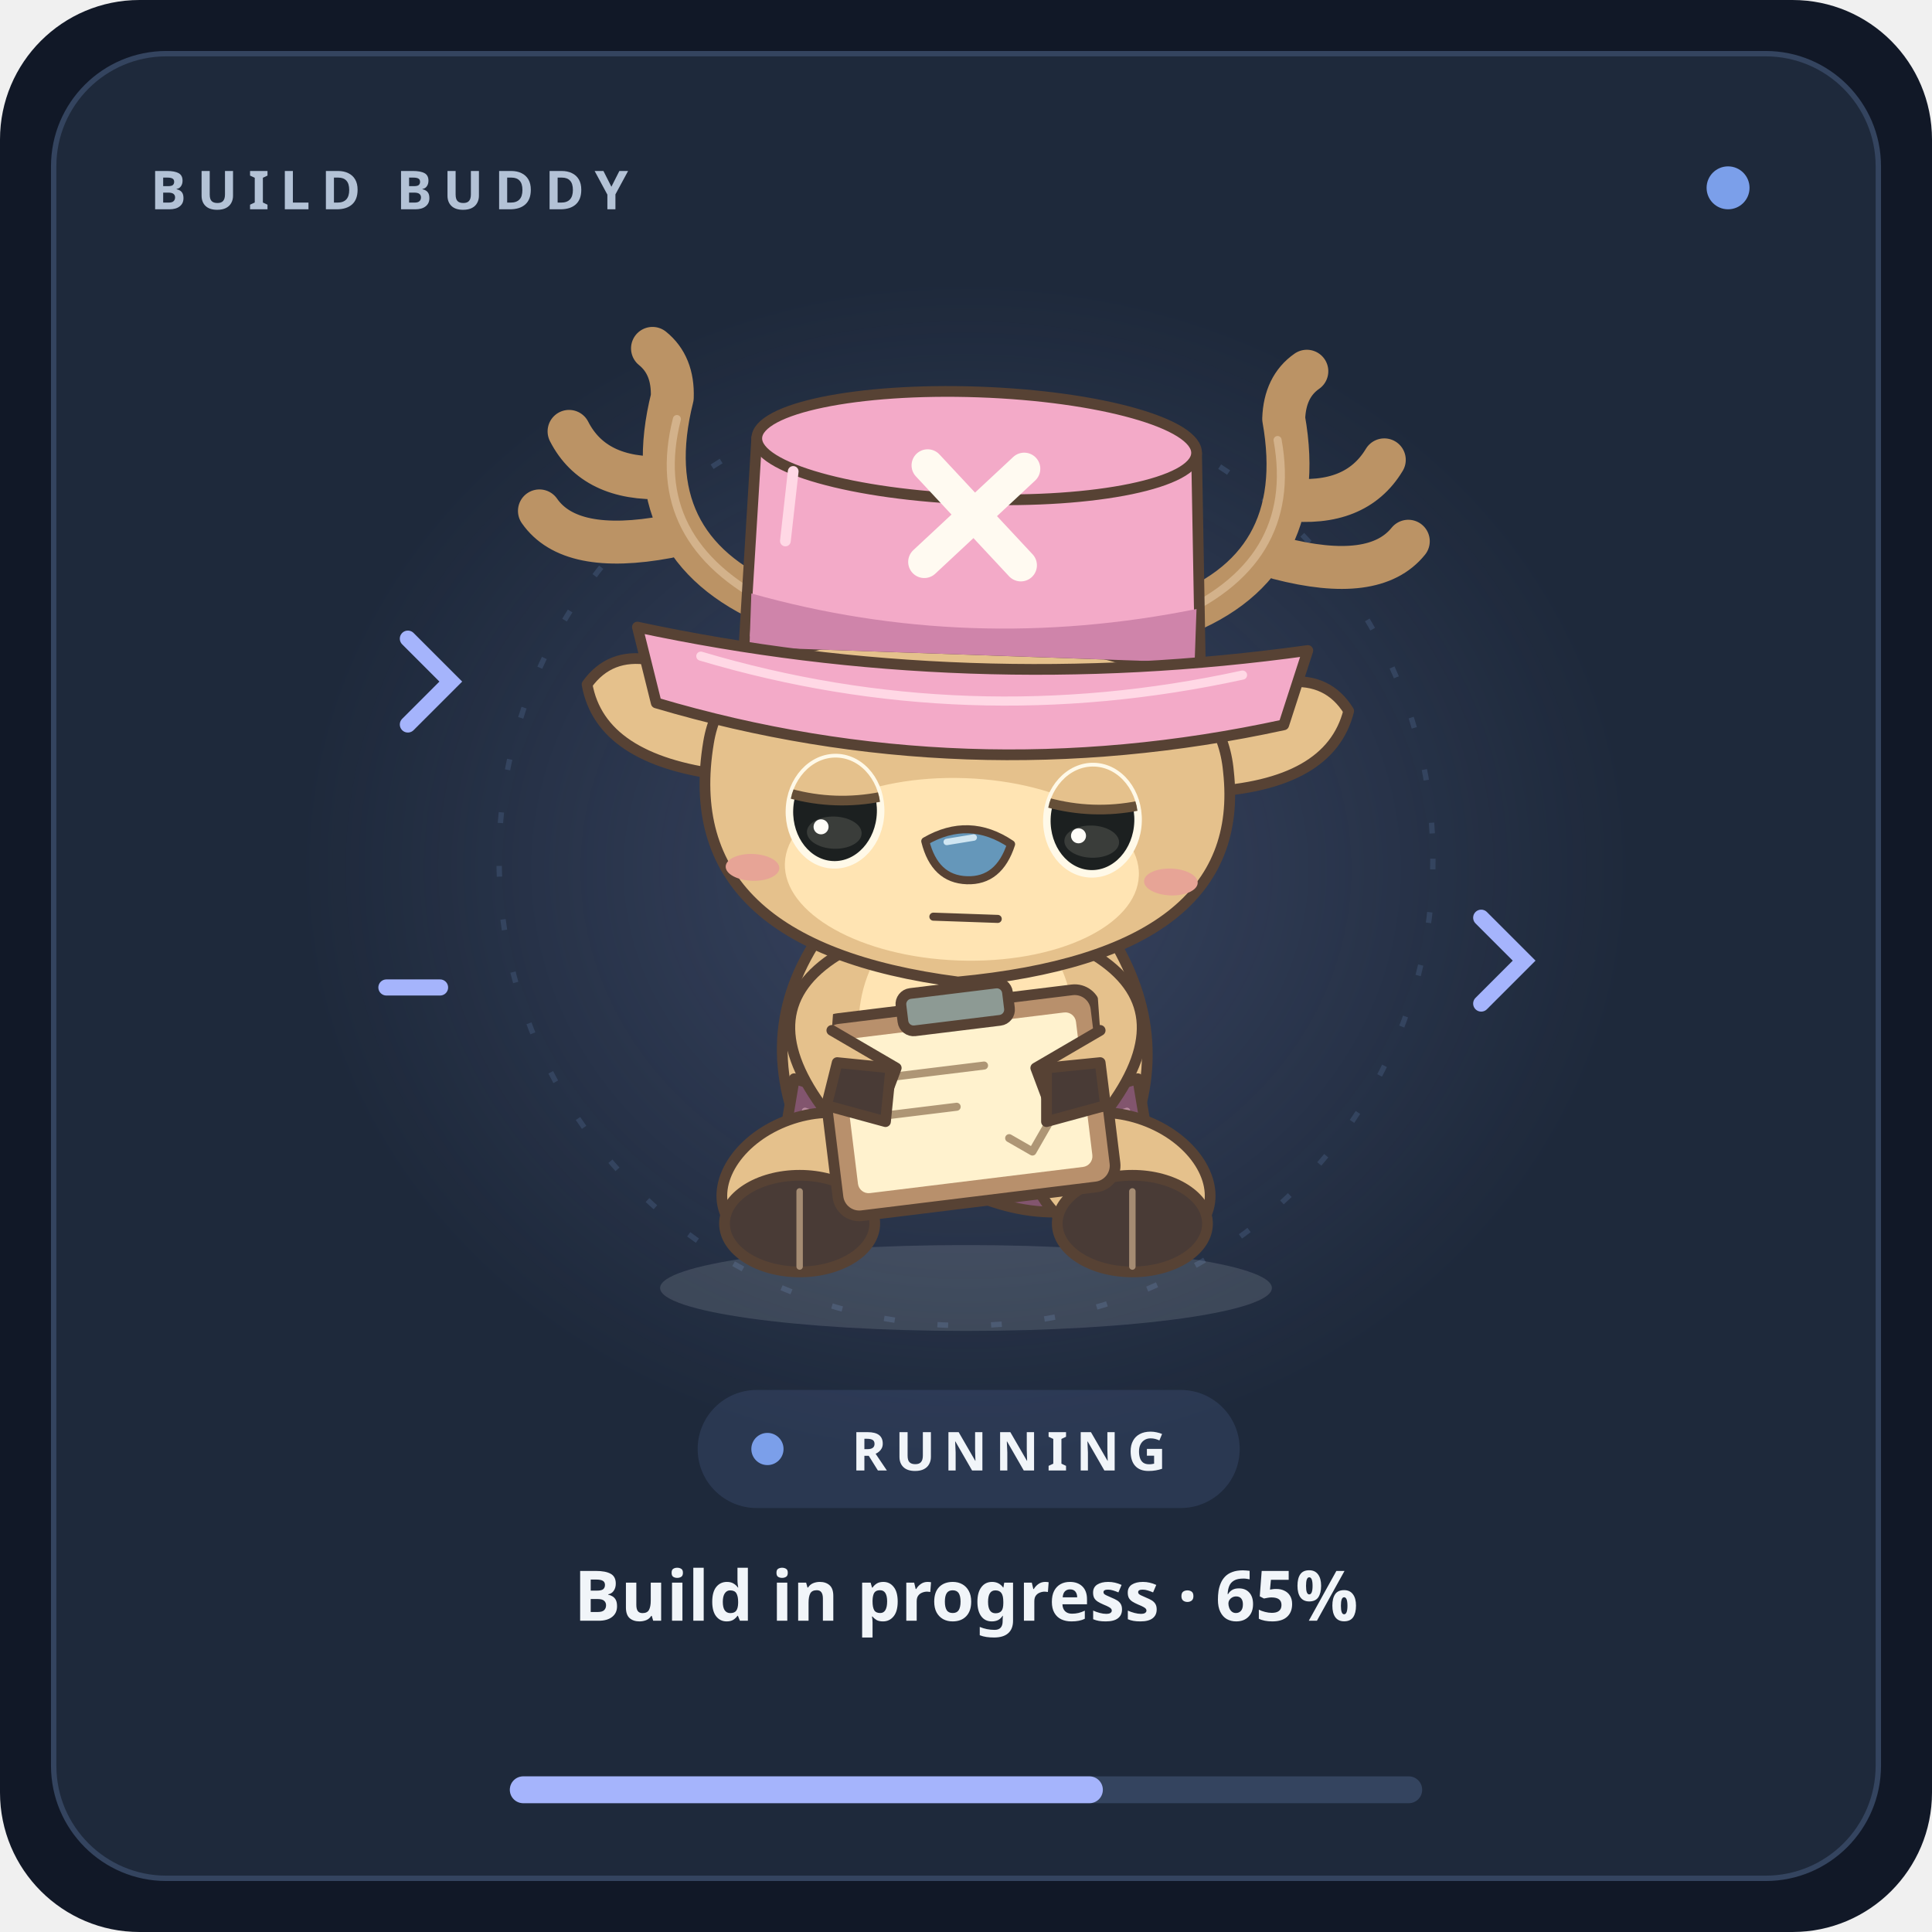
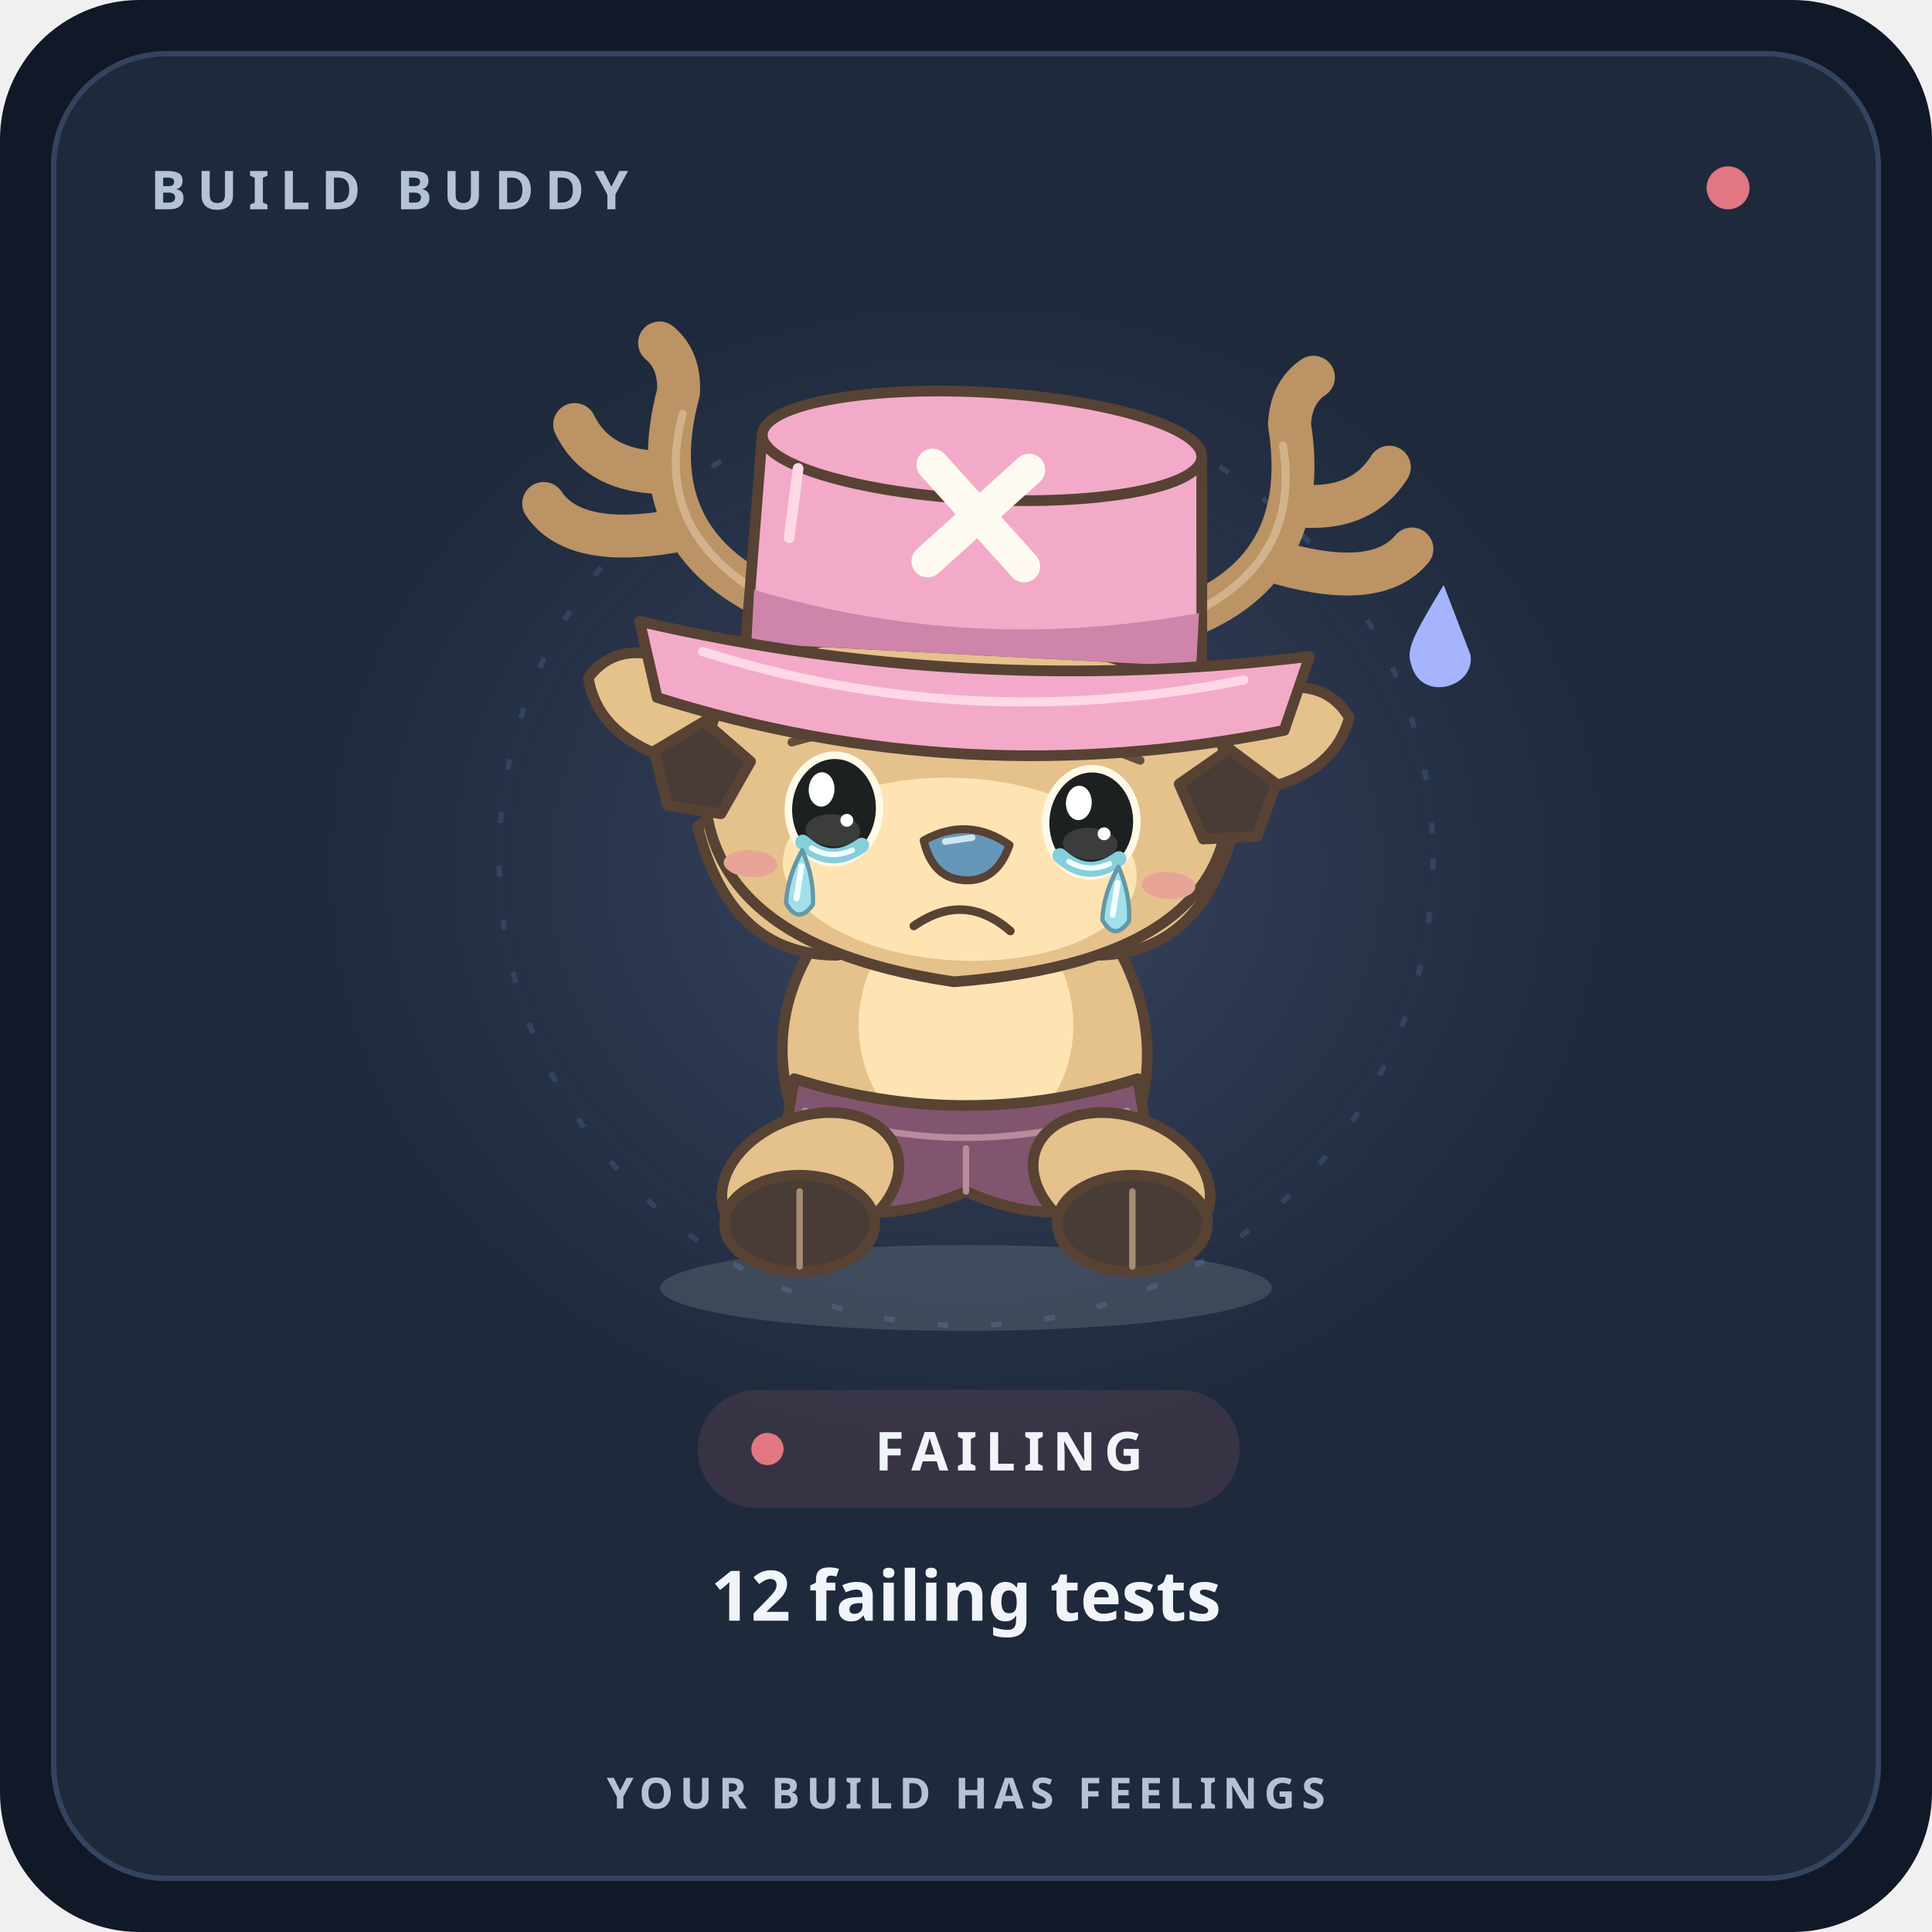
- <svg xmlns="http://www.w3.org/2000/svg" width="300" height="300" viewBox="0 0 360 360" role="img" aria-labelledby="title desc" data-character="chopper" data-mood="focused" data-theme="dark">
+ <svg xmlns="http://www.w3.org/2000/svg" width="300" height="300" viewBox="0 0 360 360" role="img" aria-labelledby="title desc" data-character="chopper" data-mood="stressed" data-theme="dark">
  <defs>
    <radialGradient id="halo">
      <stop stop-color="#a5b4fc" stop-opacity=".2" />
      <stop offset="1" stop-color="#a5b4fc" stop-opacity="0" />
    </radialGradient>
  </defs>
  <style>
-  .buddy{transform-origin:180px 170px;animation:work 3.2s ease-in-out infinite}
+  .buddy{transform-origin:180px 170px;animation:shake 3.2s ease-in-out infinite}
 .eyes{transform-box:fill-box;transform-origin:center;animation:blink 5.4s infinite}
 .eye-glint,.spark{transform-box:fill-box;transform-origin:center;animation:twinkle 2.8s ease-in-out infinite}
 @keyframes bounce{0%,100%{transform:translateY(0) rotate(-2deg)}50%{transform:translateY(-7px) rotate(2deg)}}
 @keyframes shake{0%,85%,100%{transform:translateX(0)}89%,97%{transform:translateX(-2px) rotate(-1deg)}93%{transform:translateX(2px) rotate(1deg)}}
 @keyframes work{0%,100%{transform:rotate(-2deg)}50%{transform:rotate(2deg) translateY(-2px)}}
 @keyframes float{0%,100%{transform:translateY(0)}50%{transform:translateY(-6px)}}
 @keyframes blink{0%,43%,47%,100%{transform:scaleY(1)}45%{transform:scaleY(.12)}}
 @keyframes twinkle{0%,100%{opacity:.55;transform:scale(.88)}50%{opacity:1;transform:scale(1.08)}}
 @media(prefers-reduced-motion:reduce){.buddy,.eyes,.eye-glint,.spark{animation:none!important}}
 </style>
  <rect width="360" height="360" rx="26" fill="#111827" />
  <rect x="10" y="10" width="340" height="340" rx="21" fill="#1e293b" stroke="#34445f" />
  <g font-family="ui-sans-serif,system-ui,sans-serif">
    <text x="28" y="39" font-size="10" font-weight="700" letter-spacing="2" fill="#b3c2d6">BUILD BUDDY</text>
-     <circle cx="322" cy="35" r="4" fill="#7b9fea" />
+     <circle cx="322" cy="35" r="4" fill="#e27683" />
    <ellipse cx="180" cy="162" rx="123" ry="111" fill="url(#halo)" />
    <circle cx="180" cy="160" r="87" fill="none" stroke="#34445f" stroke-dasharray="2 8" />
    <ellipse cx="180" cy="240" rx="57" ry="8" fill="#f1f5f9" opacity=".13" />
-     <g stroke="#a5b4fc" stroke-width="3" stroke-linecap="round">
-       <path d="m76 135 8 -8 -8 -8 m200 68 8 -8 -8 -8" fill="none" />
-       <path d="m72 184 10 0" />
-     </g>
+     <path d="M269 109 C263 119 262 121 263 124 C265 131 275 128 274 122Z" fill="#a5b4fc" />
    <g class="buddy" stroke="#f1f5f9" stroke-width="3" stroke-linecap="round" stroke-linejoin="round">
      <g stroke="#574234" stroke-width="2">
        <path d="M156 170 Q180 157 204 170 Q219 190 211 211 L149 211 Q140 189 156 170Z" fill="#e5c18c" />
        <ellipse cx="180" cy="191" rx="20" ry="23" fill="#ffe4b3" stroke="none" />
        <path d="M148 201 Q180 211 212 201 L215 219 Q200 231 180 222 Q159 231 145 219Z" fill="#82556e" />
        <path d="M150 207 Q180 217 210 207 M180 214 v8" fill="none" stroke="#b88b9d" stroke-width="1.2" />
        <ellipse cx="151" cy="220" rx="17" ry="12" transform="rotate(-20 151 220)" fill="#e5c18c" />
        <ellipse cx="209" cy="220" rx="17" ry="12" transform="rotate(20 209 220)" fill="#e5c18c" />
        <ellipse cx="149" cy="228" rx="14" ry="9" fill="#493b36" />
        <ellipse cx="211" cy="228" rx="14" ry="9" fill="#493b36" />
        <path d="m149 222 0 14 m62 -14 0 14" stroke="#a58c73" stroke-width="1.2" />
-         <g data-part="medical-chart" transform="rotate(-7 180 204)">
-           <rect x="154" y="187" width="52" height="37" rx="4" fill="#b8906c" />
-           <rect x="158" y="191" width="44" height="29" rx="2" fill="#fff2ce" stroke="none" />
-           <rect x="170" y="184" width="20" height="7" rx="2" fill="#8d9a94" />
-           <path d="m164 199 20 0 m-20 7 14 0 m9 7 4 3 6 -8" fill="none" stroke="#ae9675" stroke-width="1.5" />
-         </g>
-         <path d="M156 178 Q140 188 153 206 L164 207 l3 -8 -12 -7 M204 178 Q220 188 207 206 L196 207 l-3 -8 12 -7" fill="#e5c18c" />
-         <path d="m156 198 10 1 -1 10 -11 -3Z m39 1 10 -1 1 8 -11 3Z" fill="#493b36" />
-         <g transform="rotate(2 180 140)">
+         <path d="M156 178 Q136 178 130 154 L139 148 Q144 163 165 166 M204 178 Q224 178 230 154 L221 148 Q216 163 195 166" fill="#e5c18c" />
+         <g transform="rotate(3 180 140)">
          <g data-part="antlers" fill="none" stroke="#bb9365" stroke-width="8">
            <path d="M143 114 Q117 104 123 76 Q123 70 119 67 M122 91 Q109 92 104 83 M123 102 Q105 106 99 98 M217 114 Q243 104 237 76 Q237 70 241 67 M238 91 Q251 92 256 83 M237 102 Q255 106 261 98" />
            <path d="M143 114 Q119 103 124 80 M217 114 Q241 103 236 80" stroke="#d3b28b" stroke-width="1.5" />
          </g>
          <path d="M139 134 Q117 118 109 130 Q112 144 135 146 M221 134 Q243 118 251 130 Q248 144 225 146" fill="#e5c18c" />
          <path d="M132 140 Q135 117 180 119 Q226 118 229 142 Q234 176 180 183 Q127 178 132 140Z" fill="#e5c18c" />
          <ellipse cx="180" cy="162" rx="33" ry="17" fill="#ffe4b3" stroke="none" />
          <g data-part="chopper-expression">
            <ellipse cx="141" cy="163" rx="5" ry="2.5" fill="#e7a496" stroke="none" />
            <ellipse cx="219" cy="163" rx="5" ry="2.5" fill="#e7a496" stroke="none" />
-             <g data-part="expressive-eyes" data-expression="focused" stroke="#1c2020" stroke-width="1.6">
+             <g data-part="expressive-eyes" data-expression="teary" stroke="#1c2020" stroke-width="1.6">
              <g data-eye="1" transform="translate(156.0 152.0)">
                <g class="eyes">
                  <defs>
                    <clipPath id="eye-cutout-1" clipPathUnits="userSpaceOnUse">
                      <ellipse rx="8.5" ry="10.0" />
                    </clipPath>
                  </defs>
                  <ellipse rx="8.5" ry="10.0" fill="#1c2020" stroke="#fff9e8" stroke-width="1.4" />
                  <ellipse cy="4.0" rx="5.1" ry="3.0" fill="#80847a" fill-opacity=".3" stroke="none" />
-                   <g clip-path="url(#eye-cutout-1)">
-                     <path d="M-9.5 -10.0 Q0 -14.0 9.5 -10.0 L9.5 -3.0 Q0 -1.0 -9.5 -3.0Z" fill="#e5c18c" stroke="none" />
-                     <path d="M-8.5 -3.0 Q0 -1.0 8.5 -3.0" fill="none" stroke="#654f38" stroke-width="1.8" />
-                     <circle cx="-2.5" cy="3.0" r="1.4" fill="#fffdf8" stroke="none" />
+                   <g data-part="catchlights" fill="#ffffff" stroke="none">
+                     <ellipse cx="-2.5" cy="-3.5" rx="2.4" ry="3.2" />
+                     <circle cx="2.5" cy="2.0" r="1.2" />
                  </g>
                </g>
-                 <path d="M-8.5 -15.5 8.5 -12.5" fill="none" stroke="#654f38" stroke-width="1.8" />
+                 <g data-part="tears">
+                   <path d="M-5.5 6.5 Q0 11.0 5.5 6.5" fill="none" stroke="#87cedb" stroke-width="2.8" />
+                   <path d="M-3.8 7.5 Q0 9.5 3.8 7.5" fill="none" stroke="#edffff" stroke-width="1" />
+                   <path d="M-5.5 8.0 q-2.5 5 -2.5 10 q2.5 4 5 0 q0 -5 -2.5 -10Z" fill="#a2e0e9" stroke="#6398a6" stroke-width=".8" />
+                   <path d="m-5.5 11.0 -.6 6" fill="none" stroke="#f3ffff" stroke-width="1.1" />
+                 </g>
+                 <path d="M-8.5 -12.0 Q0 -15.0 8.5 -16.0" fill="none" stroke="#654f38" stroke-width="1.6" />
              </g>
              <g data-eye="2" transform="translate(204.0 152.0)">
                <g class="eyes">
                  <defs>
                    <clipPath id="eye-cutout-2" clipPathUnits="userSpaceOnUse">
                      <ellipse rx="8.5" ry="10.0" />
                    </clipPath>
                  </defs>
                  <ellipse rx="8.5" ry="10.0" fill="#1c2020" stroke="#fff9e8" stroke-width="1.4" />
                  <ellipse cy="4.0" rx="5.1" ry="3.0" fill="#80847a" fill-opacity=".3" stroke="none" />
-                   <g clip-path="url(#eye-cutout-2)">
-                     <path d="M-9.5 -10.0 Q0 -14.0 9.5 -10.0 L9.5 -3.0 Q0 -1.0 -9.5 -3.0Z" fill="#e5c18c" stroke="none" />
-                     <path d="M-8.5 -3.0 Q0 -1.0 8.5 -3.0" fill="none" stroke="#654f38" stroke-width="1.8" />
-                     <circle cx="-2.5" cy="3.0" r="1.4" fill="#fffdf8" stroke="none" />
+                   <g data-part="catchlights" fill="#ffffff" stroke="none">
+                     <ellipse cx="-2.5" cy="-3.5" rx="2.4" ry="3.2" />
+                     <circle cx="2.5" cy="2.0" r="1.2" />
                  </g>
                </g>
-                 <path d="M-8.5 -12.5 8.5 -15.5" fill="none" stroke="#654f38" stroke-width="1.8" />
+                 <g data-part="tears">
+                   <path d="M-5.5 6.5 Q0 11.0 5.5 6.5" fill="none" stroke="#87cedb" stroke-width="2.8" />
+                   <path d="M-3.8 7.5 Q0 9.5 3.8 7.5" fill="none" stroke="#edffff" stroke-width="1" />
+                   <path d="M5.5 8.0 q-2.5 5 -2.5 10 q2.5 4 5 0 q0 -5 -2.5 -10Z" fill="#a2e0e9" stroke="#6398a6" stroke-width=".8" />
+                   <path d="m5.5 11.0 -.6 6" fill="none" stroke="#f3ffff" stroke-width="1.1" />
+                 </g>
+                 <path d="M-8.5 -16.0 Q0 -15.0 8.5 -12.0" fill="none" stroke="#654f38" stroke-width="1.6" />
              </g>
            </g>
            <path d="M173 157 Q181 152 189 157 Q187 164 181 164 Q175 164 173 157Z" fill="#6597ba" stroke-width="1.5" />
            <path d="m177 157 5 -1" stroke="#d0e6f2" stroke-width="1.2" />
-             <path d="m175 171 12 0" fill="none" stroke-width="1.5" />
+             <path d="M172 173 q9 -7 18 0" fill="none" stroke-width="1.6" />
          </g>
          <g data-part="pink-hat">
            <path d="M138 121 139 83 Q180 65 221 83 L223 121Z" fill="#f3aac8" />
            <ellipse cx="180" cy="83" rx="41" ry="10" fill="#f3aac8" />
            <path d="M139 112 Q180 122 222 112 L222 122 139 122Z" fill="#cf84aa" stroke="none" />
            <path d="M118 119 Q180 130 243 119 L239 133 Q180 148 122 133Z" fill="#f3aac8" />
            <path d="M130 124 Q180 137 231 124" fill="none" stroke="#ffd8e5" stroke-width="1.7" />
            <path d="m171 87 18 18 m0 -18 -18 18" fill="none" stroke="#fffaf1" stroke-width="6" />
            <path d="m146 89 -1 13" stroke="#ffd8e5" stroke-width="2" />
          </g>
+           <path d="m122 143 9 -6 9 7 -5 10 -10 -1Z m116 0 -9 -6 -9 7 5 10 10 -1Z" fill="#493b36" />
        </g>
      </g>
    </g>
-     <rect x="130" y="259" width="101" height="22" rx="11" fill="#7b9fea" fill-opacity=".13" />
-     <circle cx="143" cy="270" r="3" fill="#7b9fea" />
-     <text x="188" y="274" text-anchor="middle" fill="#f1f5f9" font-size="10" font-weight="750" letter-spacing="1.5">RUNNING</text>
-     <text x="180" y="302" text-anchor="middle" fill="#f1f5f9" font-size="13" font-weight="600">Build in progress · 65%</text>
-     <rect x="95" y="331" width="170" height="5" rx="2.5" fill="#34445f" />
-     <rect x="95" y="331" width="110.5" height="5" rx="2.5" fill="#a5b4fc" />
+     <rect x="130" y="259" width="101" height="22" rx="11" fill="#e27683" fill-opacity=".13" />
+     <circle cx="143" cy="270" r="3" fill="#e27683" />
+     <text x="188" y="274" text-anchor="middle" fill="#f1f5f9" font-size="10" font-weight="750" letter-spacing="1.5">FAILING</text>
+     <text x="180" y="302" text-anchor="middle" fill="#f1f5f9" font-size="13" font-weight="600">12 failing tests</text>
+     <text x="180" y="337" text-anchor="middle" fill="#b3c2d6" font-size="8" font-weight="600" letter-spacing="1.2">YOUR BUILD HAS FEELINGS</text>
  </g>
</svg>
